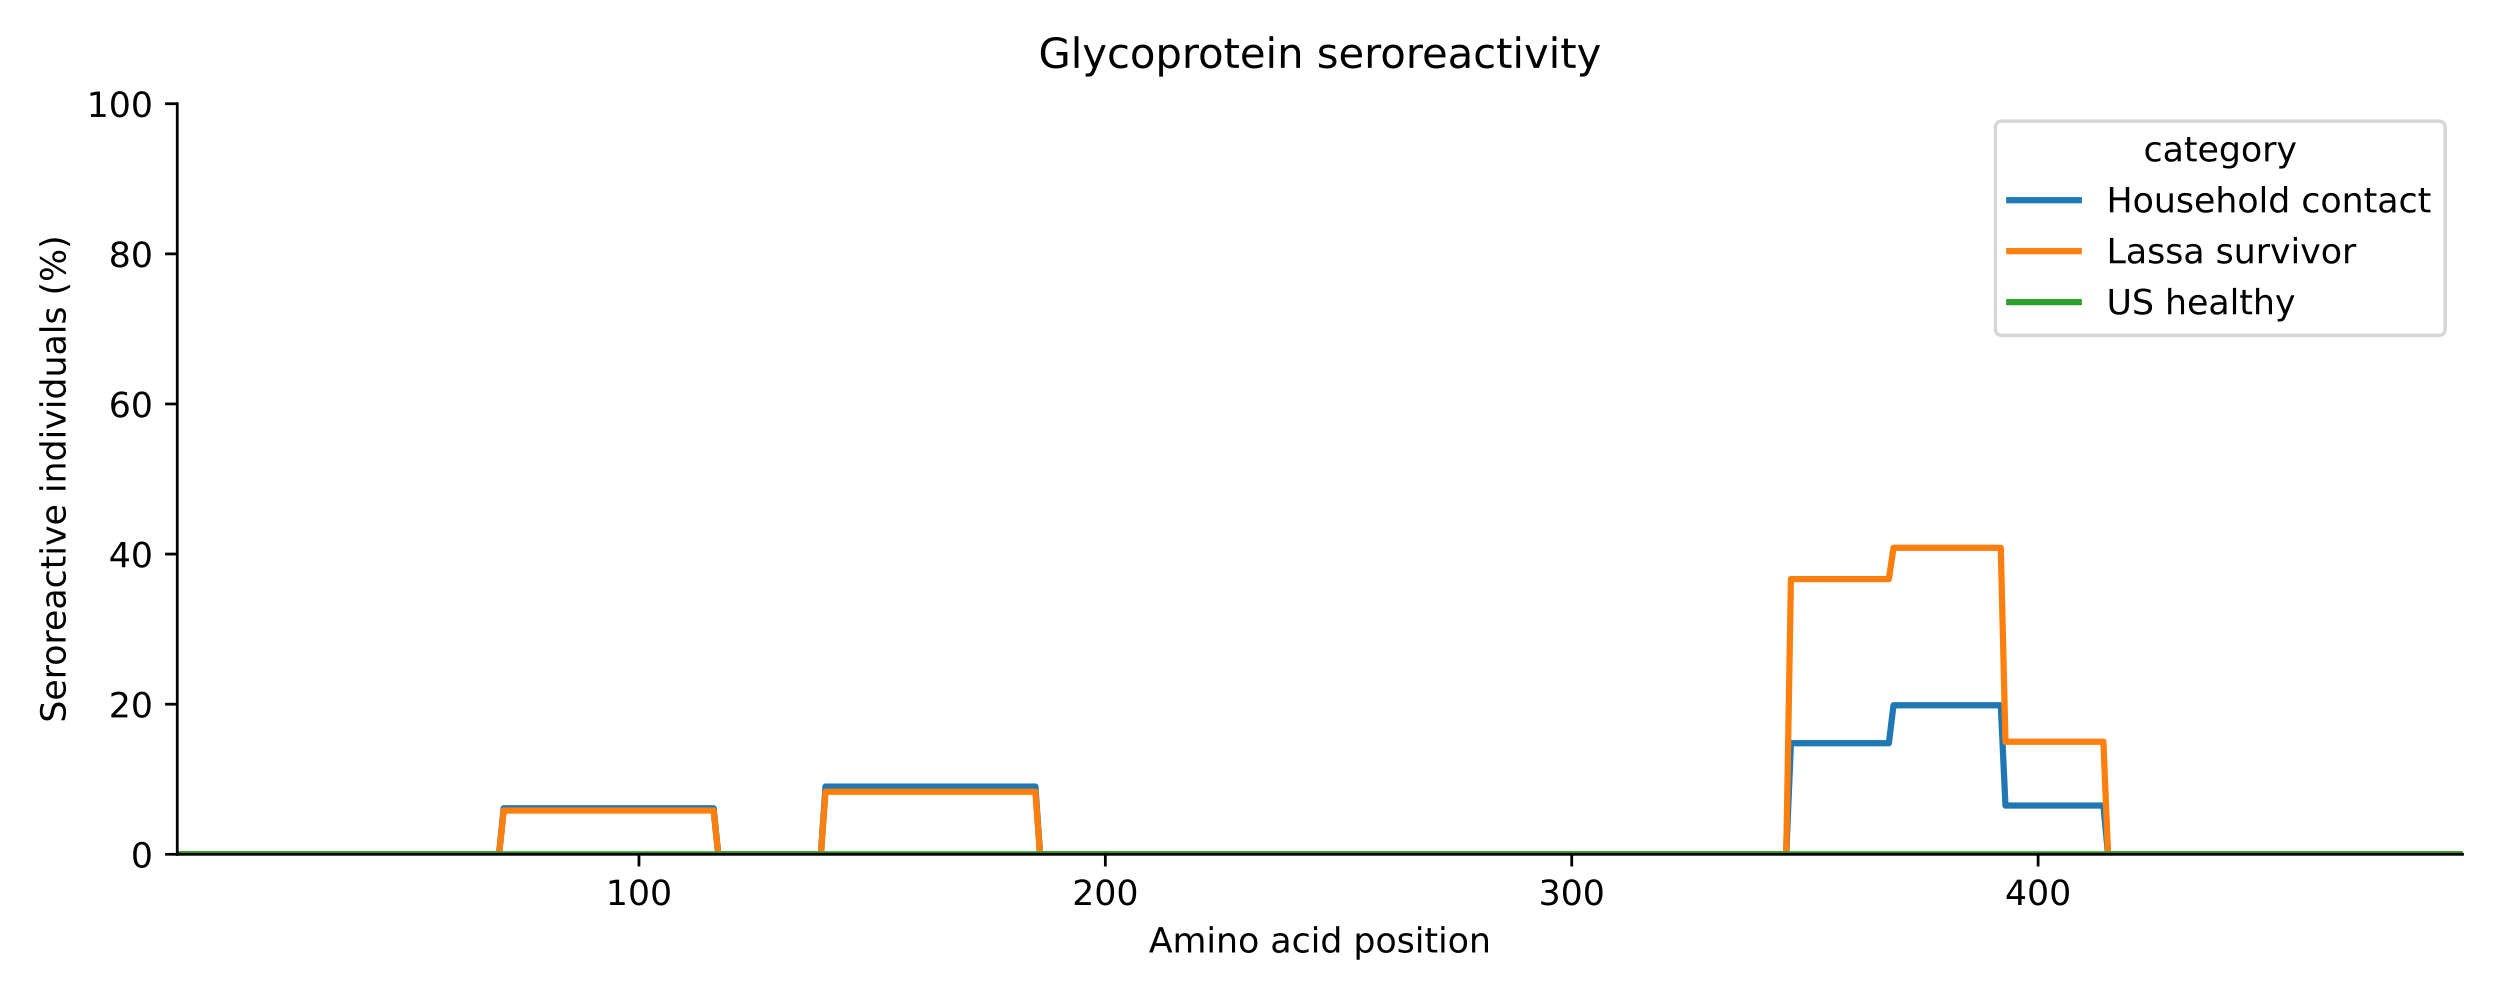
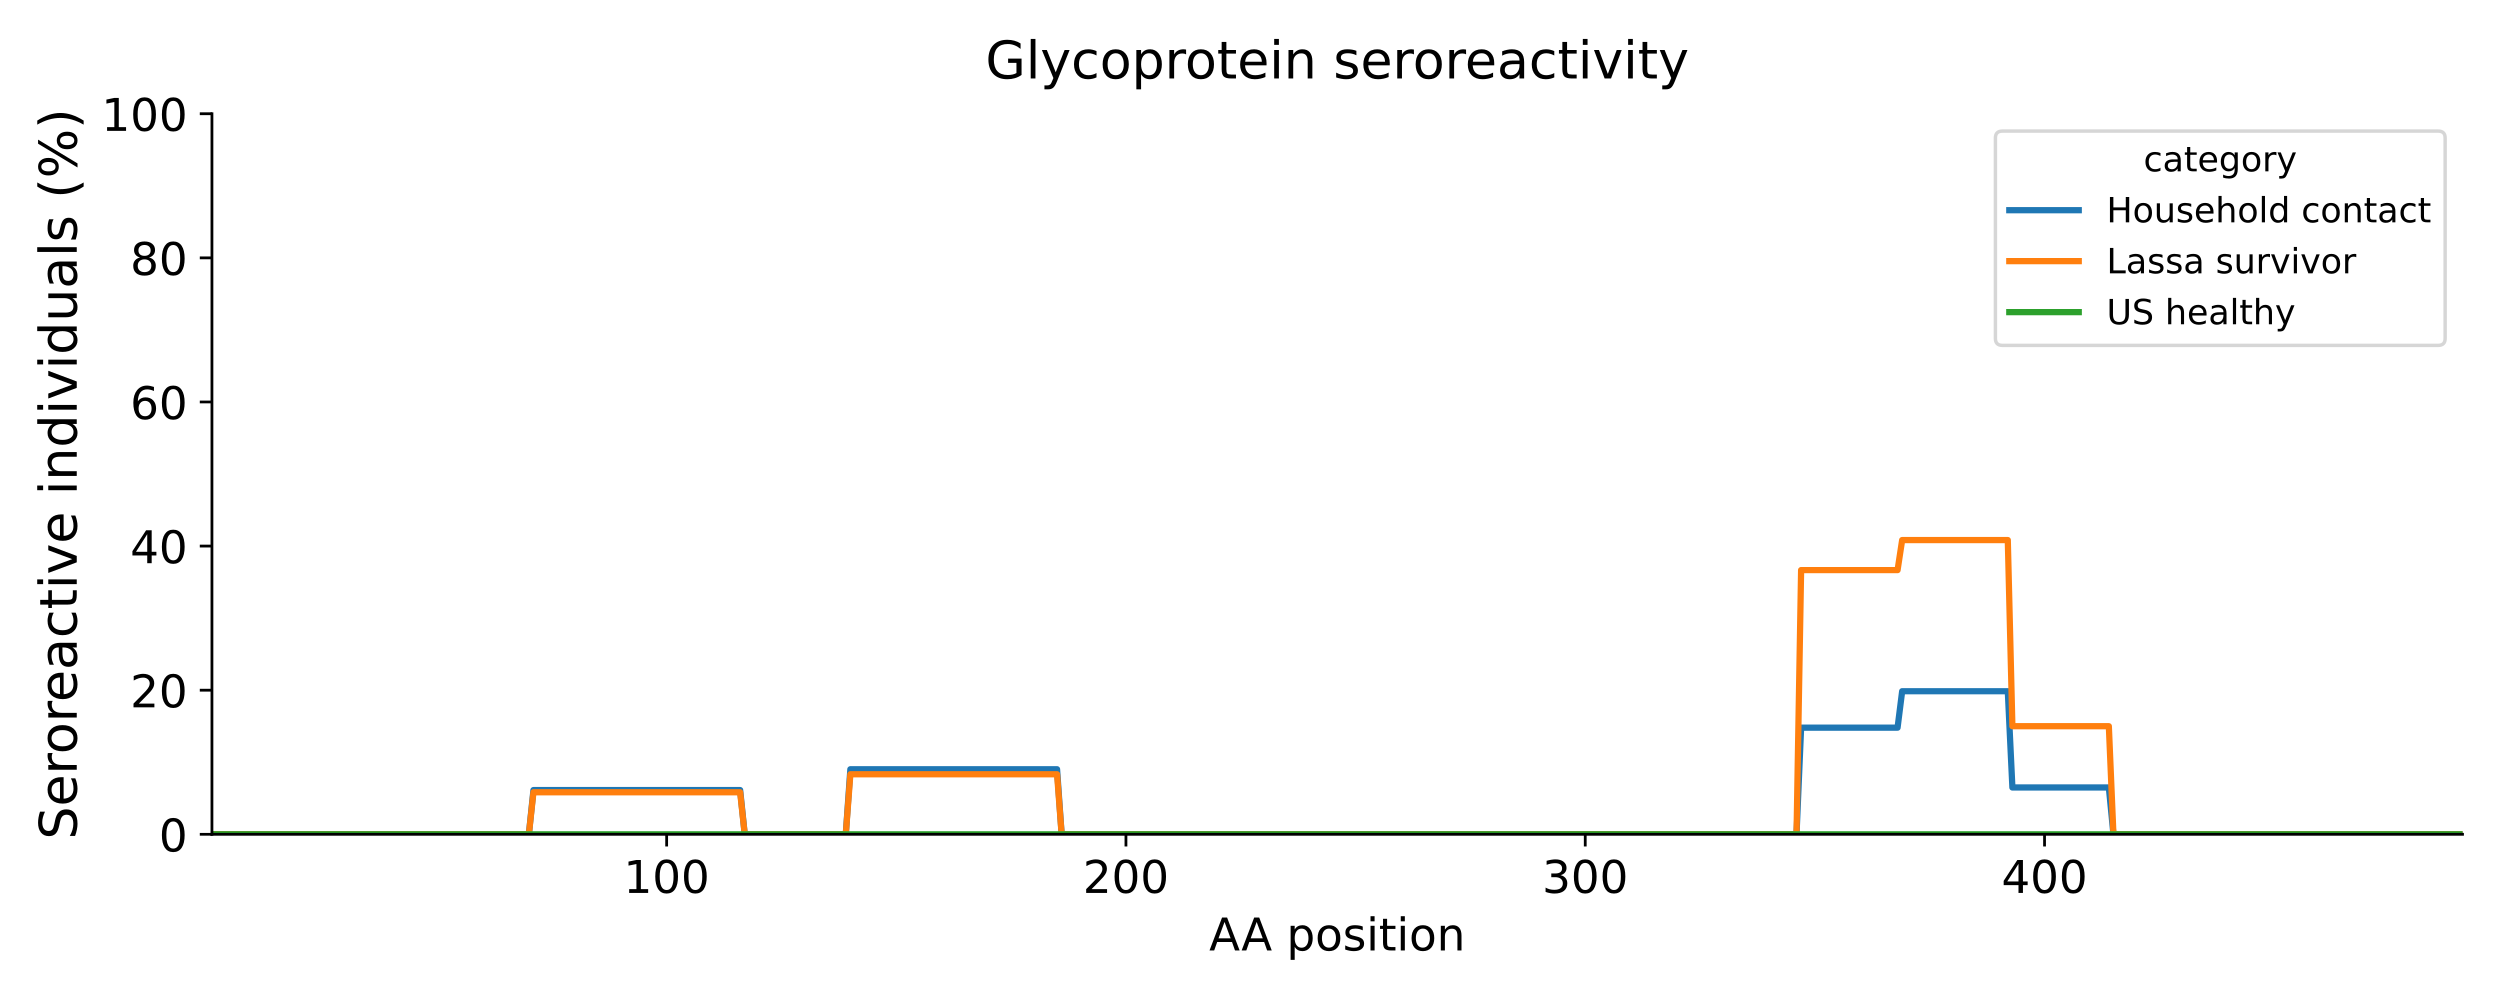
<svg xmlns="http://www.w3.org/2000/svg" xmlns:xlink="http://www.w3.org/1999/xlink" width="720pt" height="288pt" viewBox="0 0 720 288" version="1.1">
  <defs>
    <style type="text/css">*{stroke-linejoin: round; stroke-linecap: butt}</style>
  </defs>
  <g id="figure_1">
    <g id="patch_1">
      <path d="M 0 288  L 720 288  L 720 0  L 0 0  z " style="fill: #ffffff" />
    </g>
    <g id="axes_1">
      <g id="patch_2">
-         <path d="M 51.05 246.04  L 709.2 246.04  L 709.2 29.875  L 51.05 29.875  z " style="fill: #ffffff" />
+         <path d="M 61.04 240.28  L 709.2 240.28  L 709.2 32.755  L 61.04 32.755  z " style="fill: #ffffff" />
      </g>
      <g id="FillBetweenPolyCollection_1" />
      <g id="FillBetweenPolyCollection_2" />
      <g id="FillBetweenPolyCollection_3" />
      <g id="matplotlib.axis_1">
        <g id="xtick_1">
          <g id="line2d_1">
            <defs>
-               <path id="m3951da0706" d="M 0 0  L 0 3.5  " style="stroke: #000000; stroke-width: 0.8" />
+               <path id="me4849bc4bc" d="M 0 0  L 0 3.5  " style="stroke: #000000; stroke-width: 0.8" />
            </defs>
            <g>
-               <use xlink:href="#m3951da0706" x="184.023" y="246.04" style="stroke: #000000; stroke-width: 0.8" />
+               <use xlink:href="#me4849bc4bc" x="191.995" y="240.28" style="stroke: #000000; stroke-width: 0.8" />
            </g>
          </g>
          <g id="text_1">
-             <text style="font-size: 10px; font-family: 'DejaVu Sans', 'Bitstream Vera Sans', 'Computer Modern Sans Serif', 'Lucida Grande', 'Verdana', 'Geneva', 'Lucid', 'Arial', 'Helvetica', 'Avant Garde', sans-serif; text-anchor: middle" x="184.023" y="260.638" transform="rotate(-0 184.0232 260.6384)">100</text>
+             <text style="font-size: 13px; font-family: 'DejaVu Sans', 'Bitstream Vera Sans', 'Computer Modern Sans Serif', 'Lucida Grande', 'Verdana', 'Geneva', 'Lucid', 'Arial', 'Helvetica', 'Avant Garde', sans-serif; text-anchor: middle" x="191.995" y="257.158" transform="rotate(-0 191.9948 257.158)">100</text>
          </g>
        </g>
        <g id="xtick_2">
          <g id="line2d_2">
            <g>
-               <use xlink:href="#m3951da0706" x="318.339" y="246.04" style="stroke: #000000; stroke-width: 0.8" />
+               <use xlink:href="#me4849bc4bc" x="324.272" y="240.28" style="stroke: #000000; stroke-width: 0.8" />
            </g>
          </g>
          <g id="text_2">
-             <text style="font-size: 10px; font-family: 'DejaVu Sans', 'Bitstream Vera Sans', 'Computer Modern Sans Serif', 'Lucida Grande', 'Verdana', 'Geneva', 'Lucid', 'Arial', 'Helvetica', 'Avant Garde', sans-serif; text-anchor: middle" x="318.339" y="260.638" transform="rotate(-0 318.3395 260.6384)">200</text>
+             <text style="font-size: 13px; font-family: 'DejaVu Sans', 'Bitstream Vera Sans', 'Computer Modern Sans Serif', 'Lucida Grande', 'Verdana', 'Geneva', 'Lucid', 'Arial', 'Helvetica', 'Avant Garde', sans-serif; text-anchor: middle" x="324.272" y="257.158" transform="rotate(-0 324.2723 257.158)">200</text>
          </g>
        </g>
        <g id="xtick_3">
          <g id="line2d_3">
            <g>
-               <use xlink:href="#m3951da0706" x="452.656" y="246.04" style="stroke: #000000; stroke-width: 0.8" />
+               <use xlink:href="#me4849bc4bc" x="456.55" y="240.28" style="stroke: #000000; stroke-width: 0.8" />
            </g>
          </g>
          <g id="text_3">
-             <text style="font-size: 10px; font-family: 'DejaVu Sans', 'Bitstream Vera Sans', 'Computer Modern Sans Serif', 'Lucida Grande', 'Verdana', 'Geneva', 'Lucid', 'Arial', 'Helvetica', 'Avant Garde', sans-serif; text-anchor: middle" x="452.656" y="260.638" transform="rotate(-0 452.6558 260.6384)">300</text>
+             <text style="font-size: 13px; font-family: 'DejaVu Sans', 'Bitstream Vera Sans', 'Computer Modern Sans Serif', 'Lucida Grande', 'Verdana', 'Geneva', 'Lucid', 'Arial', 'Helvetica', 'Avant Garde', sans-serif; text-anchor: middle" x="456.55" y="257.158" transform="rotate(-0 456.5499 257.158)">300</text>
          </g>
        </g>
        <g id="xtick_4">
          <g id="line2d_4">
            <g>
-               <use xlink:href="#m3951da0706" x="586.972" y="246.04" style="stroke: #000000; stroke-width: 0.8" />
+               <use xlink:href="#me4849bc4bc" x="588.827" y="240.28" style="stroke: #000000; stroke-width: 0.8" />
            </g>
          </g>
          <g id="text_4">
-             <text style="font-size: 10px; font-family: 'DejaVu Sans', 'Bitstream Vera Sans', 'Computer Modern Sans Serif', 'Lucida Grande', 'Verdana', 'Geneva', 'Lucid', 'Arial', 'Helvetica', 'Avant Garde', sans-serif; text-anchor: middle" x="586.972" y="260.638" transform="rotate(-0 586.9721 260.6384)">400</text>
+             <text style="font-size: 13px; font-family: 'DejaVu Sans', 'Bitstream Vera Sans', 'Computer Modern Sans Serif', 'Lucida Grande', 'Verdana', 'Geneva', 'Lucid', 'Arial', 'Helvetica', 'Avant Garde', sans-serif; text-anchor: middle" x="588.827" y="257.158" transform="rotate(-0 588.8274 257.158)">400</text>
          </g>
        </g>
        <g id="text_5">
-           <text style="font-size: 10px; font-family: 'DejaVu Sans', 'Bitstream Vera Sans', 'Computer Modern Sans Serif', 'Lucida Grande', 'Verdana', 'Geneva', 'Lucid', 'Arial', 'Helvetica', 'Avant Garde', sans-serif; text-anchor: middle" x="380.125" y="274.317" transform="rotate(-0 380.125 274.3166)">Amino acid position</text>
+           <text style="font-size: 13px; font-family: 'DejaVu Sans', 'Bitstream Vera Sans', 'Computer Modern Sans Serif', 'Lucida Grande', 'Verdana', 'Geneva', 'Lucid', 'Arial', 'Helvetica', 'Avant Garde', sans-serif; text-anchor: middle" x="385.12" y="273.74" transform="rotate(-0 385.12 273.7395)">AA position</text>
        </g>
      </g>
      <g id="matplotlib.axis_2">
        <g id="ytick_1">
          <g id="line2d_5">
            <defs>
-               <path id="me1ab783951" d="M 0 0  L -3.5 0  " style="stroke: #000000; stroke-width: 0.8" />
+               <path id="md7a28b212e" d="M 0 0  L -3.5 0  " style="stroke: #000000; stroke-width: 0.8" />
            </defs>
            <g>
-               <use xlink:href="#me1ab783951" x="51.05" y="246.04" style="stroke: #000000; stroke-width: 0.8" />
+               <use xlink:href="#md7a28b212e" x="61.04" y="240.28" style="stroke: #000000; stroke-width: 0.8" />
            </g>
          </g>
          <g id="text_6">
-             <text style="font-size: 10px; font-family: 'DejaVu Sans', 'Bitstream Vera Sans', 'Computer Modern Sans Serif', 'Lucida Grande', 'Verdana', 'Geneva', 'Lucid', 'Arial', 'Helvetica', 'Avant Garde', sans-serif; text-anchor: end" x="44.05" y="249.839" transform="rotate(-0 44.05 249.8392)">0</text>
+             <text style="font-size: 13px; font-family: 'DejaVu Sans', 'Bitstream Vera Sans', 'Computer Modern Sans Serif', 'Lucida Grande', 'Verdana', 'Geneva', 'Lucid', 'Arial', 'Helvetica', 'Avant Garde', sans-serif; text-anchor: end" x="54.04" y="245.219" transform="rotate(-0 54.04 245.219)">0</text>
          </g>
        </g>
        <g id="ytick_2">
          <g id="line2d_6">
            <g>
-               <use xlink:href="#me1ab783951" x="51.05" y="202.807" style="stroke: #000000; stroke-width: 0.8" />
+               <use xlink:href="#md7a28b212e" x="61.04" y="198.775" style="stroke: #000000; stroke-width: 0.8" />
            </g>
          </g>
          <g id="text_7">
-             <text style="font-size: 10px; font-family: 'DejaVu Sans', 'Bitstream Vera Sans', 'Computer Modern Sans Serif', 'Lucida Grande', 'Verdana', 'Geneva', 'Lucid', 'Arial', 'Helvetica', 'Avant Garde', sans-serif; text-anchor: end" x="44.05" y="206.606" transform="rotate(-0 44.05 206.6063)">20</text>
+             <text style="font-size: 13px; font-family: 'DejaVu Sans', 'Bitstream Vera Sans', 'Computer Modern Sans Serif', 'Lucida Grande', 'Verdana', 'Geneva', 'Lucid', 'Arial', 'Helvetica', 'Avant Garde', sans-serif; text-anchor: end" x="54.04" y="203.714" transform="rotate(-0 54.04 203.714)">20</text>
          </g>
        </g>
        <g id="ytick_3">
          <g id="line2d_7">
            <g>
-               <use xlink:href="#me1ab783951" x="51.05" y="159.574" style="stroke: #000000; stroke-width: 0.8" />
+               <use xlink:href="#md7a28b212e" x="61.04" y="157.27" style="stroke: #000000; stroke-width: 0.8" />
            </g>
          </g>
          <g id="text_8">
-             <text style="font-size: 10px; font-family: 'DejaVu Sans', 'Bitstream Vera Sans', 'Computer Modern Sans Serif', 'Lucida Grande', 'Verdana', 'Geneva', 'Lucid', 'Arial', 'Helvetica', 'Avant Garde', sans-serif; text-anchor: end" x="44.05" y="163.373" transform="rotate(-0 44.05 163.3733)">40</text>
+             <text style="font-size: 13px; font-family: 'DejaVu Sans', 'Bitstream Vera Sans', 'Computer Modern Sans Serif', 'Lucida Grande', 'Verdana', 'Geneva', 'Lucid', 'Arial', 'Helvetica', 'Avant Garde', sans-serif; text-anchor: end" x="54.04" y="162.209" transform="rotate(-0 54.04 162.2091)">40</text>
          </g>
        </g>
        <g id="ytick_4">
          <g id="line2d_8">
            <g>
-               <use xlink:href="#me1ab783951" x="51.05" y="116.341" style="stroke: #000000; stroke-width: 0.8" />
+               <use xlink:href="#md7a28b212e" x="61.04" y="115.765" style="stroke: #000000; stroke-width: 0.8" />
            </g>
          </g>
          <g id="text_9">
-             <text style="font-size: 10px; font-family: 'DejaVu Sans', 'Bitstream Vera Sans', 'Computer Modern Sans Serif', 'Lucida Grande', 'Verdana', 'Geneva', 'Lucid', 'Arial', 'Helvetica', 'Avant Garde', sans-serif; text-anchor: end" x="44.05" y="120.14" transform="rotate(-0 44.05 120.1403)">60</text>
+             <text style="font-size: 13px; font-family: 'DejaVu Sans', 'Bitstream Vera Sans', 'Computer Modern Sans Serif', 'Lucida Grande', 'Verdana', 'Geneva', 'Lucid', 'Arial', 'Helvetica', 'Avant Garde', sans-serif; text-anchor: end" x="54.04" y="120.704" transform="rotate(-0 54.04 120.7041)">60</text>
          </g>
        </g>
        <g id="ytick_5">
          <g id="line2d_9">
            <g>
-               <use xlink:href="#me1ab783951" x="51.05" y="73.108" style="stroke: #000000; stroke-width: 0.8" />
+               <use xlink:href="#md7a28b212e" x="61.04" y="74.26" style="stroke: #000000; stroke-width: 0.8" />
            </g>
          </g>
          <g id="text_10">
-             <text style="font-size: 10px; font-family: 'DejaVu Sans', 'Bitstream Vera Sans', 'Computer Modern Sans Serif', 'Lucida Grande', 'Verdana', 'Geneva', 'Lucid', 'Arial', 'Helvetica', 'Avant Garde', sans-serif; text-anchor: end" x="44.05" y="76.907" transform="rotate(-0 44.05 76.90738)">80</text>
+             <text style="font-size: 13px; font-family: 'DejaVu Sans', 'Bitstream Vera Sans', 'Computer Modern Sans Serif', 'Lucida Grande', 'Verdana', 'Geneva', 'Lucid', 'Arial', 'Helvetica', 'Avant Garde', sans-serif; text-anchor: end" x="54.04" y="79.199" transform="rotate(-0 54.04 79.19914)">80</text>
          </g>
        </g>
        <g id="ytick_6">
          <g id="line2d_10">
            <g>
-               <use xlink:href="#me1ab783951" x="51.05" y="29.875" style="stroke: #000000; stroke-width: 0.8" />
+               <use xlink:href="#md7a28b212e" x="61.04" y="32.755" style="stroke: #000000; stroke-width: 0.8" />
            </g>
          </g>
          <g id="text_11">
-             <text style="font-size: 10px; font-family: 'DejaVu Sans', 'Bitstream Vera Sans', 'Computer Modern Sans Serif', 'Lucida Grande', 'Verdana', 'Geneva', 'Lucid', 'Arial', 'Helvetica', 'Avant Garde', sans-serif; text-anchor: end" x="44.05" y="33.674" transform="rotate(-0 44.05 33.67442)">100</text>
+             <text style="font-size: 13px; font-family: 'DejaVu Sans', 'Bitstream Vera Sans', 'Computer Modern Sans Serif', 'Lucida Grande', 'Verdana', 'Geneva', 'Lucid', 'Arial', 'Helvetica', 'Avant Garde', sans-serif; text-anchor: end" x="54.04" y="37.694" transform="rotate(-0 54.04 37.69418)">100</text>
          </g>
        </g>
        <g id="text_12">
-           <text style="font-size: 10px; font-family: 'DejaVu Sans', 'Bitstream Vera Sans', 'Computer Modern Sans Serif', 'Lucida Grande', 'Verdana', 'Geneva', 'Lucid', 'Arial', 'Helvetica', 'Avant Garde', sans-serif; text-anchor: middle" x="18.883" y="137.958" transform="rotate(-90 18.88281 137.9576)">Seroreactive individuals (%)</text>
+           <text style="font-size: 15px; font-family: 'DejaVu Sans', 'Bitstream Vera Sans', 'Computer Modern Sans Serif', 'Lucida Grande', 'Verdana', 'Geneva', 'Lucid', 'Arial', 'Helvetica', 'Avant Garde', sans-serif; text-anchor: middle" x="22.107" y="136.518" transform="rotate(-90 22.10672 136.5176)">Seroreactive individuals (%)</text>
        </g>
      </g>
      <g id="line2d_11">
-         <path d="M 51.05 246.04  L 143.728 246.04  L 145.071 232.774  L 205.514 232.774  L 206.857 246.04  L 236.407 246.04  L 237.75 226.531  L 298.192 226.531  L 299.535 246.04  L 514.441 246.04  L 515.784 214.044  L 543.991 214.044  L 545.334 203.119  L 576.227 203.119  L 577.57 231.993  L 605.776 231.993  L 607.12 246.04  L 709.2 246.04  L 709.2 246.04  " clip-path="url(#pf629524edb)" style="fill: none; stroke: #1f77b4; stroke-width: 1.8; stroke-linecap: square" />
+         <path d="M 61.04 240.28  L 152.312 240.28  L 153.634 227.544  L 213.159 227.544  L 214.482 240.28  L 243.583 240.28  L 244.906 221.55  L 304.431 221.55  L 305.753 240.28  L 517.398 240.28  L 518.72 209.563  L 546.499 209.563  L 547.821 199.075  L 578.245 199.075  L 579.568 226.795  L 607.346 226.795  L 608.669 240.28  L 709.2 240.28  L 709.2 240.28  " clip-path="url(#p290db183a1)" style="fill: none; stroke: #1f77b4; stroke-width: 1.8; stroke-linecap: square" />
      </g>
      <g id="line2d_12">
-         <path d="M 51.05 246.04  L 143.728 246.04  L 145.071 233.43  L 205.514 233.43  L 206.857 246.04  L 236.407 246.04  L 237.75 228.026  L 298.192 228.026  L 299.535 246.04  L 514.441 246.04  L 515.784 166.78  L 543.991 166.78  L 545.334 157.773  L 576.227 157.773  L 577.57 213.615  L 605.776 213.615  L 607.12 246.04  L 709.2 246.04  L 709.2 246.04  " clip-path="url(#pf629524edb)" style="fill: none; stroke: #ff7f0e; stroke-width: 1.8; stroke-linecap: square" />
+         <path d="M 61.04 240.28  L 152.312 240.28  L 153.634 228.174  L 213.159 228.174  L 214.482 240.28  L 243.583 240.28  L 244.906 222.986  L 304.431 222.986  L 305.753 240.28  L 517.398 240.28  L 518.72 164.188  L 546.499 164.188  L 547.821 155.541  L 578.245 155.541  L 579.568 209.151  L 607.346 209.151  L 608.669 240.28  L 709.2 240.28  L 709.2 240.28  " clip-path="url(#p290db183a1)" style="fill: none; stroke: #ff7f0e; stroke-width: 1.8; stroke-linecap: square" />
      </g>
      <g id="line2d_13">
-         <path d="M 51.05 246.04  L 709.2 246.04  L 709.2 246.04  " clip-path="url(#pf629524edb)" style="fill: none; stroke: #2ca02c; stroke-width: 1.8; stroke-linecap: square" />
+         <path d="M 61.04 240.28  L 709.2 240.28  L 709.2 240.28  " clip-path="url(#p290db183a1)" style="fill: none; stroke: #2ca02c; stroke-width: 1.8; stroke-linecap: square" />
      </g>
      <g id="line2d_14" />
      <g id="line2d_15" />
      <g id="line2d_16" />
      <g id="patch_3">
-         <path d="M 51.05 246.04  L 51.05 29.875  " style="fill: none; stroke: #000000; stroke-width: 0.8; stroke-linejoin: miter; stroke-linecap: square" />
+         <path d="M 61.04 240.28  L 61.04 32.755  " style="fill: none; stroke: #000000; stroke-width: 0.8; stroke-linejoin: miter; stroke-linecap: square" />
      </g>
      <g id="patch_4">
-         <path d="M 51.05 246.04  L 709.2 246.04  " style="fill: none; stroke: #000000; stroke-width: 0.8; stroke-linejoin: miter; stroke-linecap: square" />
+         <path d="M 61.04 240.28  L 709.2 240.28  " style="fill: none; stroke: #000000; stroke-width: 0.8; stroke-linejoin: miter; stroke-linecap: square" />
      </g>
      <g id="text_13">
-         <text style="font-size: 12px; font-family: 'DejaVu Sans', 'Bitstream Vera Sans', 'Computer Modern Sans Serif', 'Lucida Grande', 'Verdana', 'Geneva', 'Lucid', 'Arial', 'Helvetica', 'Avant Garde', sans-serif; text-anchor: middle" x="380.125" y="19.552" transform="rotate(-0 380.125 19.5519)">Glycoprotein seroreactivity</text>
+         <text style="font-size: 15px; font-family: 'DejaVu Sans', 'Bitstream Vera Sans', 'Computer Modern Sans Serif', 'Lucida Grande', 'Verdana', 'Geneva', 'Lucid', 'Arial', 'Helvetica', 'Avant Garde', sans-serif; text-anchor: middle" x="385.12" y="22.605" transform="rotate(-0 385.12 22.6047)">Glycoprotein seroreactivity</text>
      </g>
      <g id="legend_1">
        <g id="patch_5">
-           <path d="M 576.678 96.588  L 702.2 96.588  Q 704.2 96.588 704.2 94.588  L 704.2 36.875  Q 704.2 34.875 702.2 34.875  L 576.678 34.875  Q 574.678 34.875 574.678 36.875  L 574.678 94.588  Q 574.678 96.588 576.678 96.588  z " style="fill: #ffffff; opacity: 0.8; stroke: #cccccc; stroke-linejoin: miter" />
+           <path d="M 576.678 99.468  L 702.2 99.468  Q 704.2 99.468 704.2 97.468  L 704.2 39.755  Q 704.2 37.755 702.2 37.755  L 576.678 37.755  Q 574.678 37.755 574.678 39.755  L 574.678 97.468  Q 574.678 99.468 576.678 99.468  z " style="fill: #ffffff; opacity: 0.8; stroke: #cccccc; stroke-linejoin: miter" />
        </g>
        <g id="text_14">
-           <text style="font-size: 10px; font-family: 'DejaVu Sans', 'Bitstream Vera Sans', 'Computer Modern Sans Serif', 'Lucida Grande', 'Verdana', 'Geneva', 'Lucid', 'Arial', 'Helvetica', 'Avant Garde', sans-serif; text-anchor: start" x="617.341" y="46.474" transform="rotate(-0 617.3406 46.47364)">category</text>
+           <text style="font-size: 10px; font-family: 'DejaVu Sans', 'Bitstream Vera Sans', 'Computer Modern Sans Serif', 'Lucida Grande', 'Verdana', 'Geneva', 'Lucid', 'Arial', 'Helvetica', 'Avant Garde', sans-serif; text-anchor: start" x="617.341" y="49.354" transform="rotate(-0 617.3406 49.35364)">category</text>
        </g>
        <g id="line2d_17">
-           <path d="M 578.678 57.652  L 588.678 57.652  L 598.678 57.652  " style="fill: none; stroke: #1f77b4; stroke-width: 1.8; stroke-linecap: square" />
+           <path d="M 578.678 60.532  L 588.678 60.532  L 598.678 60.532  " style="fill: none; stroke: #1f77b4; stroke-width: 1.8; stroke-linecap: square" />
        </g>
        <g id="text_15">
-           <text style="font-size: 10px; font-family: 'DejaVu Sans', 'Bitstream Vera Sans', 'Computer Modern Sans Serif', 'Lucida Grande', 'Verdana', 'Geneva', 'Lucid', 'Arial', 'Helvetica', 'Avant Garde', sans-serif; text-anchor: start" x="606.678" y="61.152" transform="rotate(-0 606.6781 61.15176)">Household contact</text>
+           <text style="font-size: 10px; font-family: 'DejaVu Sans', 'Bitstream Vera Sans', 'Computer Modern Sans Serif', 'Lucida Grande', 'Verdana', 'Geneva', 'Lucid', 'Arial', 'Helvetica', 'Avant Garde', sans-serif; text-anchor: start" x="606.678" y="64.032" transform="rotate(-0 606.6781 64.03176)">Household contact</text>
        </g>
        <g id="line2d_18">
-           <path d="M 578.678 72.33  L 588.678 72.33  L 598.678 72.33  " style="fill: none; stroke: #ff7f0e; stroke-width: 1.8; stroke-linecap: square" />
+           <path d="M 578.678 75.21  L 588.678 75.21  L 598.678 75.21  " style="fill: none; stroke: #ff7f0e; stroke-width: 1.8; stroke-linecap: square" />
        </g>
        <g id="text_16">
-           <text style="font-size: 10px; font-family: 'DejaVu Sans', 'Bitstream Vera Sans', 'Computer Modern Sans Serif', 'Lucida Grande', 'Verdana', 'Geneva', 'Lucid', 'Arial', 'Helvetica', 'Avant Garde', sans-serif; text-anchor: start" x="606.678" y="75.83" transform="rotate(-0 606.6781 75.82989)">Lassa survivor</text>
+           <text style="font-size: 10px; font-family: 'DejaVu Sans', 'Bitstream Vera Sans', 'Computer Modern Sans Serif', 'Lucida Grande', 'Verdana', 'Geneva', 'Lucid', 'Arial', 'Helvetica', 'Avant Garde', sans-serif; text-anchor: start" x="606.678" y="78.71" transform="rotate(-0 606.6781 78.70989)">Lassa survivor</text>
        </g>
        <g id="line2d_19">
-           <path d="M 578.678 87.008  L 588.678 87.008  L 598.678 87.008  " style="fill: none; stroke: #2ca02c; stroke-width: 1.8; stroke-linecap: square" />
+           <path d="M 578.678 89.888  L 588.678 89.888  L 598.678 89.888  " style="fill: none; stroke: #2ca02c; stroke-width: 1.8; stroke-linecap: square" />
        </g>
        <g id="text_17">
-           <text style="font-size: 10px; font-family: 'DejaVu Sans', 'Bitstream Vera Sans', 'Computer Modern Sans Serif', 'Lucida Grande', 'Verdana', 'Geneva', 'Lucid', 'Arial', 'Helvetica', 'Avant Garde', sans-serif; text-anchor: start" x="606.678" y="90.508" transform="rotate(-0 606.6781 90.50801)">US healthy</text>
+           <text style="font-size: 10px; font-family: 'DejaVu Sans', 'Bitstream Vera Sans', 'Computer Modern Sans Serif', 'Lucida Grande', 'Verdana', 'Geneva', 'Lucid', 'Arial', 'Helvetica', 'Avant Garde', sans-serif; text-anchor: start" x="606.678" y="93.388" transform="rotate(-0 606.6781 93.38801)">US healthy</text>
        </g>
      </g>
    </g>
  </g>
  <defs>
-     <clipPath id="pf629524edb">
-       <rect x="51.05" y="29.875" width="658.15" height="216.165" />
+     <clipPath id="p290db183a1">
+       <rect x="61.04" y="32.755" width="648.16" height="207.525" />
    </clipPath>
  </defs>
</svg>
